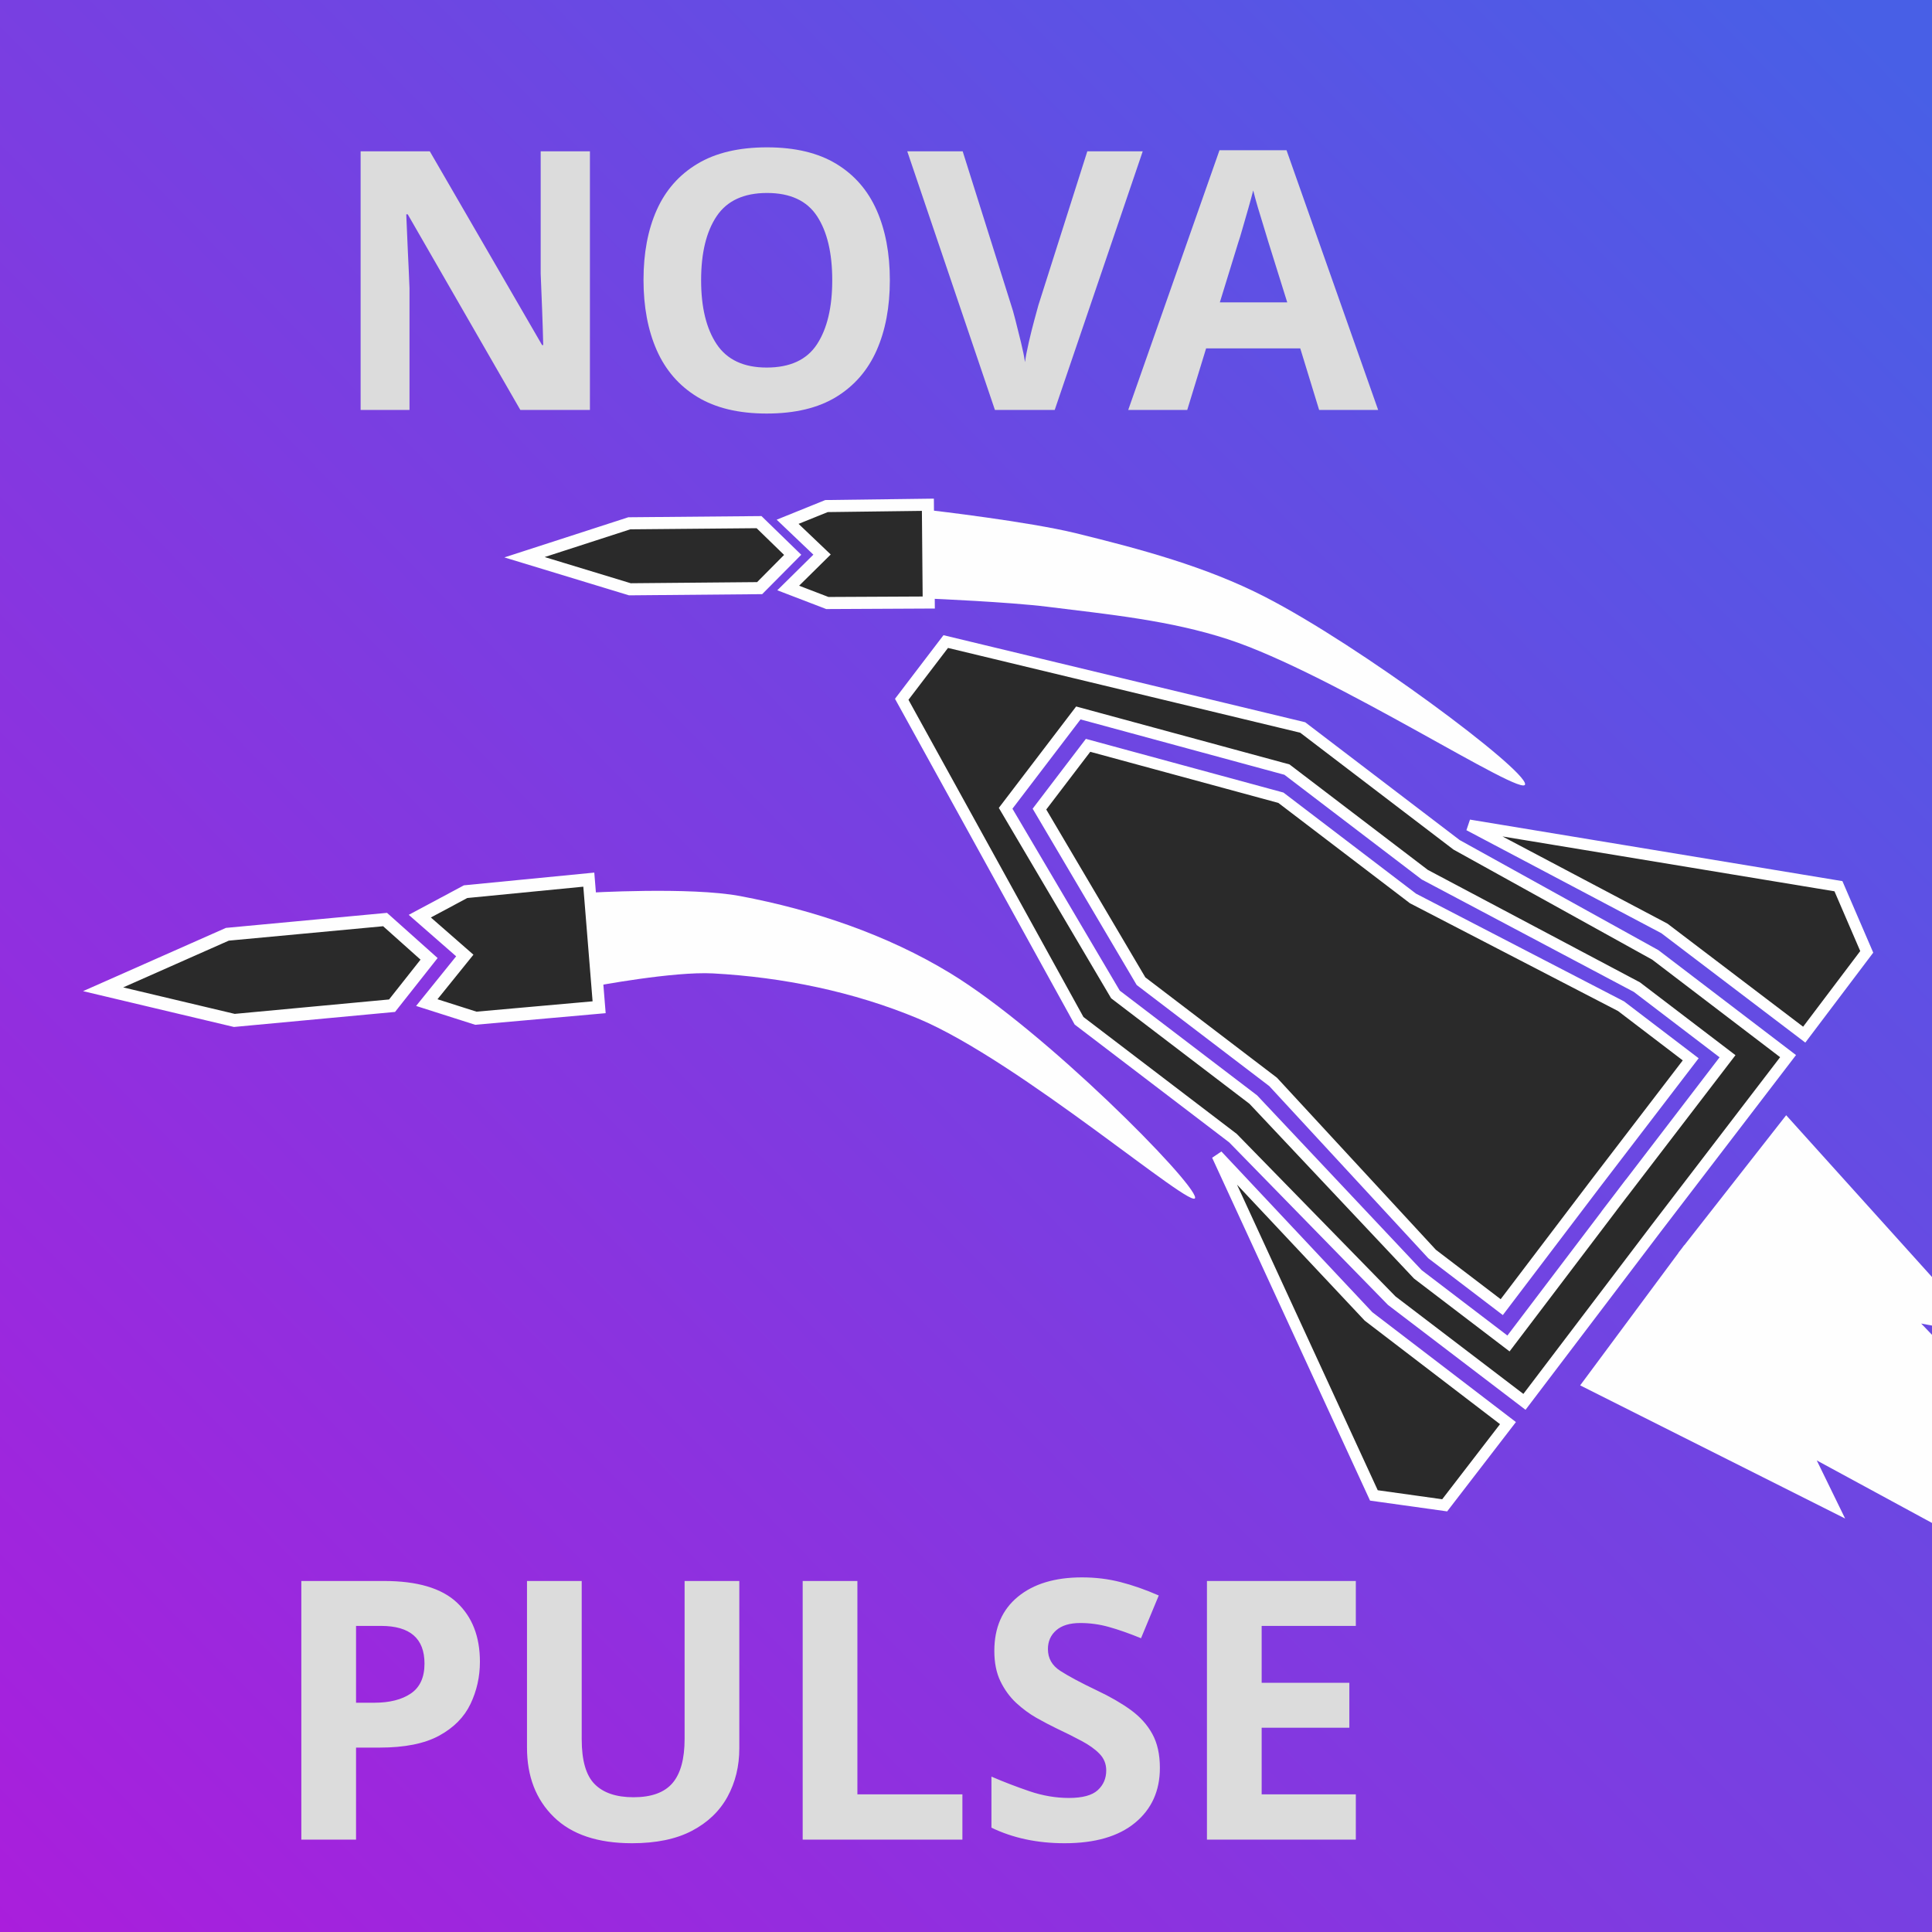
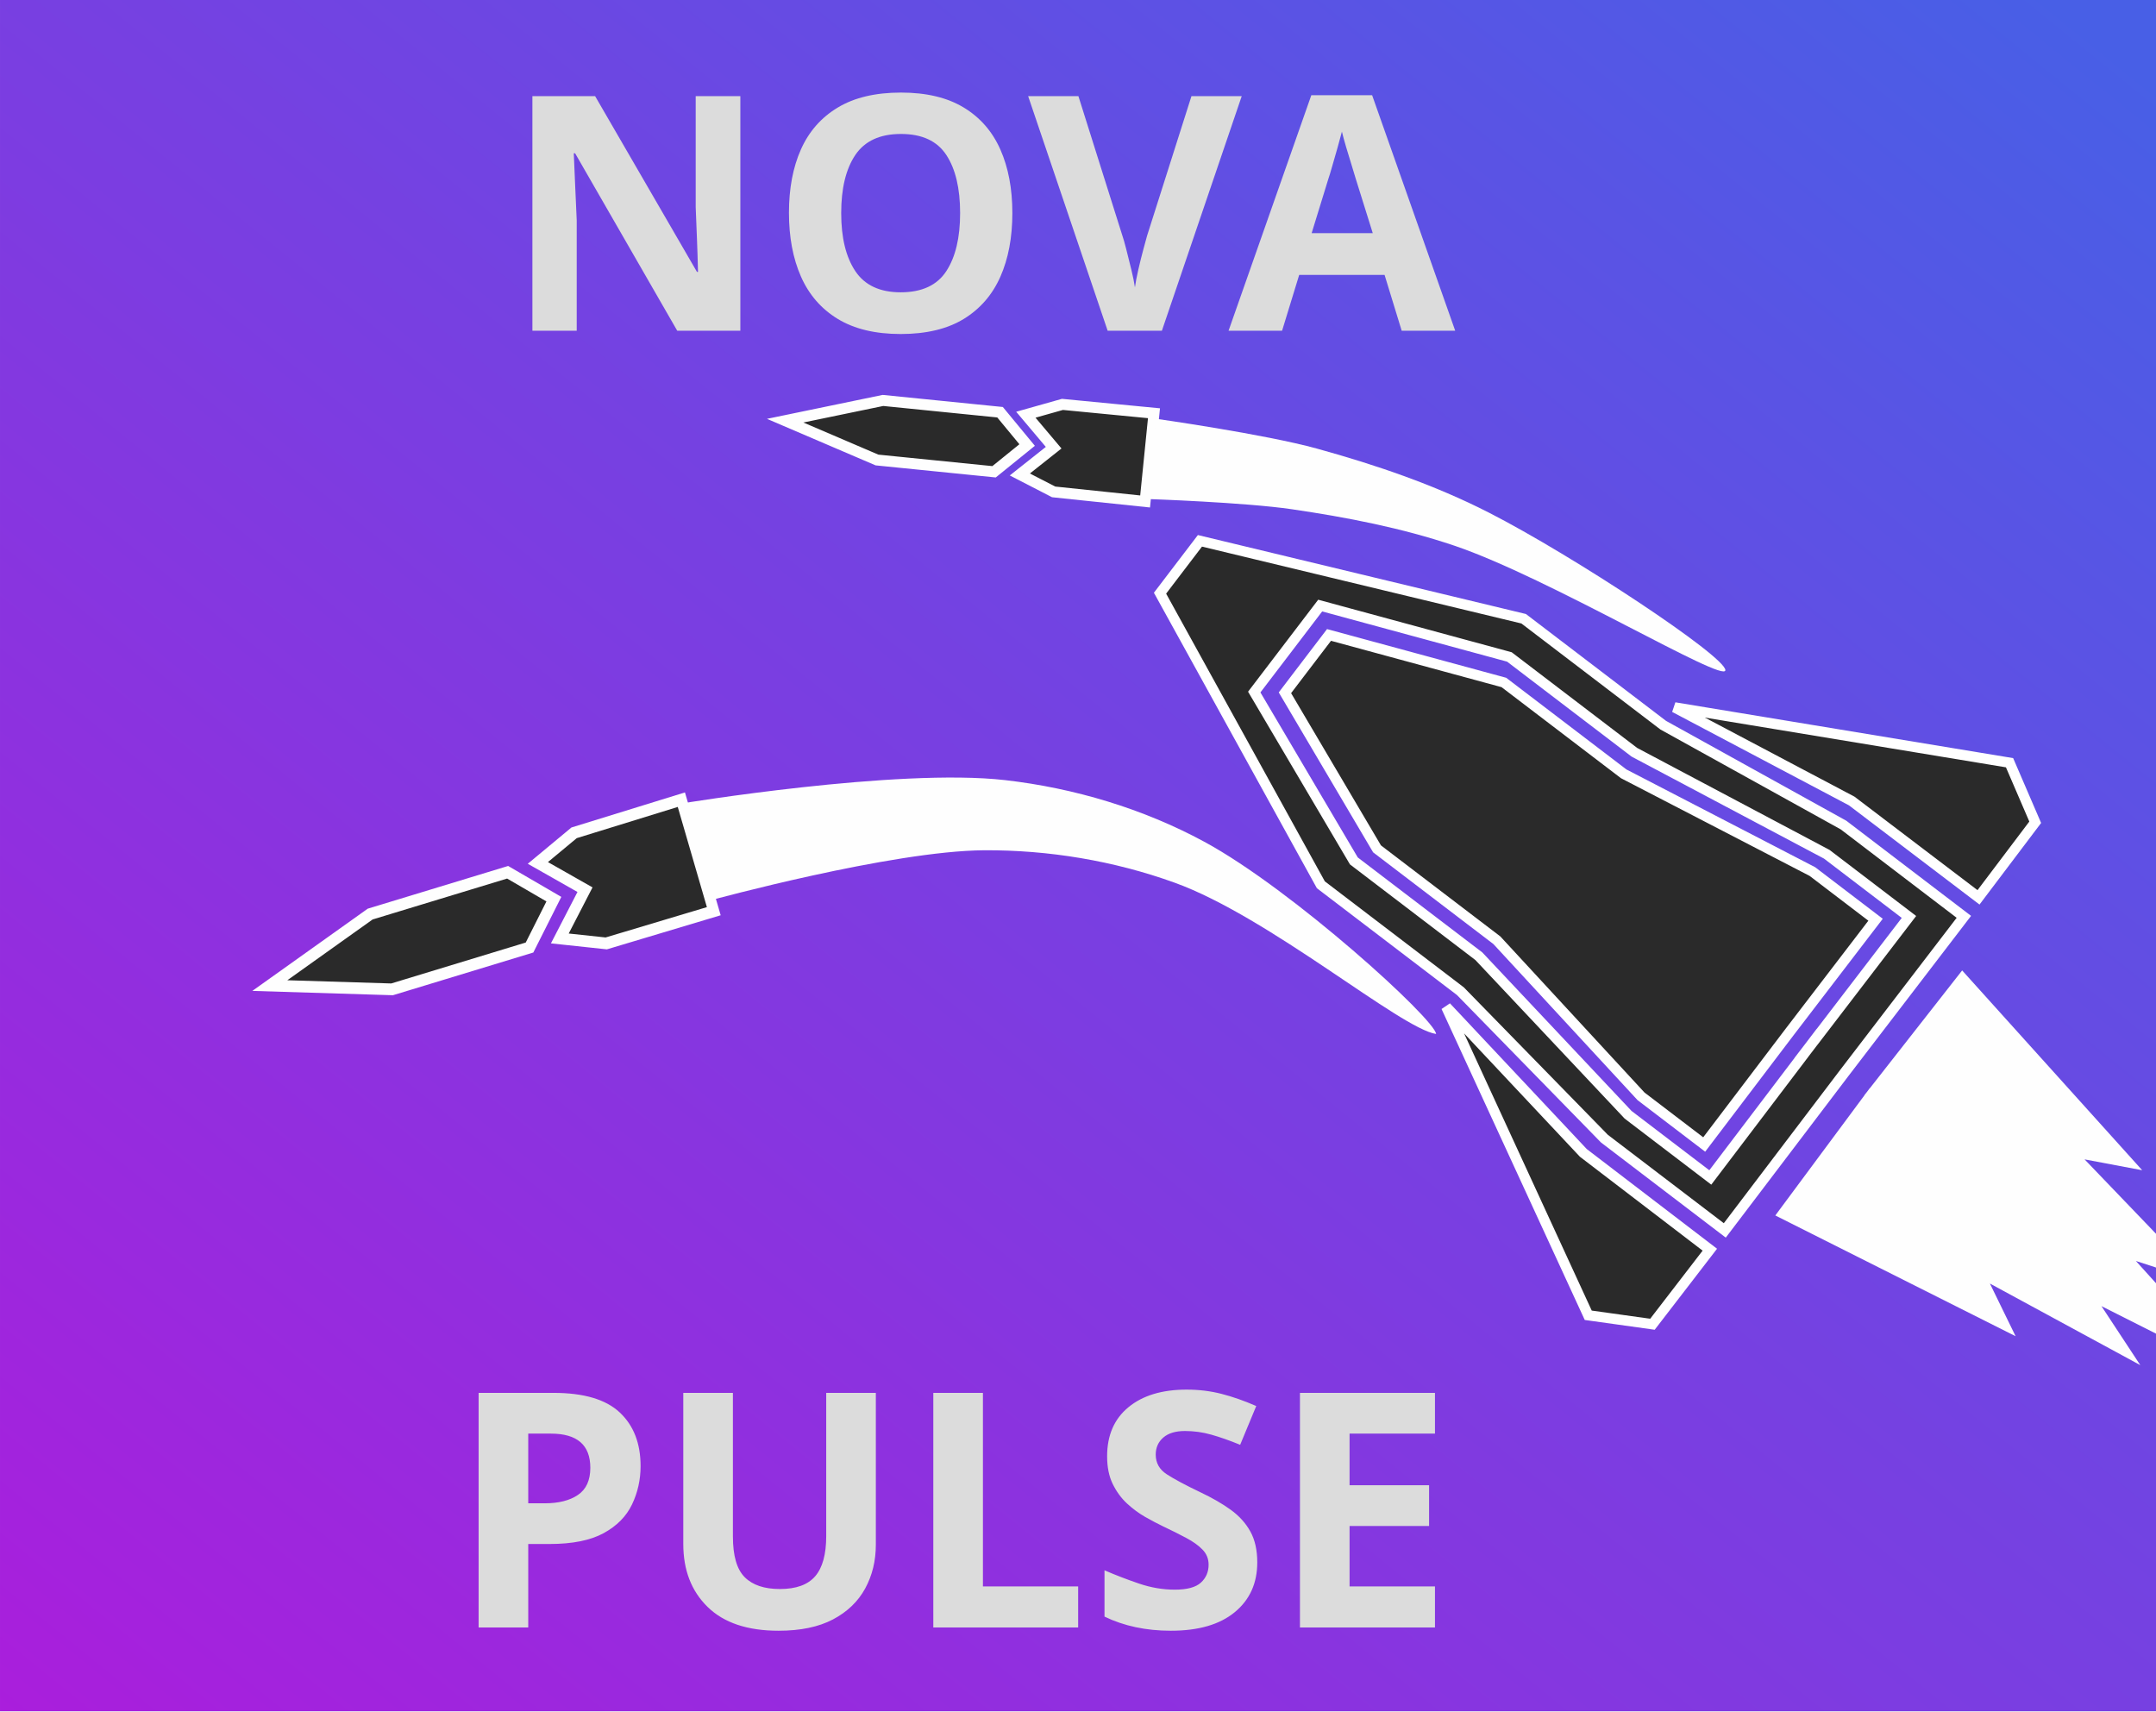
- <svg xmlns="http://www.w3.org/2000/svg" xmlns:xlink="http://www.w3.org/1999/xlink" width="512" height="512" viewBox="0 0 135.467 135.467" version="1.1" id="svg1" xml:space="preserve">
+ <svg xmlns="http://www.w3.org/2000/svg" xmlns:xlink="http://www.w3.org/1999/xlink" width="630" height="500" viewBox="0 0 166.687 132.292" version="1.1" id="svg1" xml:space="preserve">
  <defs id="defs1">
    <rect x="53.958" y="17.536" width="483.178" height="277.815" id="rect2" />
    <linearGradient id="linearGradient8">
      <stop style="stop-color:#aa1edc;stop-opacity:1;" offset="0" id="stop8" />
      <stop style="stop-color:#485fe6;stop-opacity:1;" offset="1" id="stop9" />
    </linearGradient>
    <linearGradient xlink:href="#linearGradient8" id="linearGradient1" x1="-1.096" y1="134.585" x2="132.727" y2="3.622" gradientUnits="userSpaceOnUse" gradientTransform="translate(173.8624,165.7443)" />
    <rect x="53.958" y="17.536" width="483.178" height="277.815" id="rect2-8" />
    <rect x="53.958" y="17.536" width="483.178" height="277.815" id="rect2-83" />
    <rect x="53.958" y="17.536" width="483.178" height="277.815" id="rect2-8-5" />
-     <linearGradient xlink:href="#linearGradient8" id="linearGradient2" gradientUnits="userSpaceOnUse" x1="-1.096" y1="134.585" x2="132.727" y2="3.622" gradientTransform="translate(2.5608232e-6)" />
+     <linearGradient xlink:href="#linearGradient8" id="linearGradient2" gradientUnits="userSpaceOnUse" x1="-1.096" y1="134.585" x2="132.727" y2="3.622" gradientTransform="matrix(1.230469,0,0,0.9765625,3.151013e-6,0)" />
    <rect x="53.958" y="17.536" width="483.178" height="277.815" id="rect2-4" />
    <rect x="53.958" y="17.536" width="483.178" height="277.815" id="rect2-8-9" />
    <linearGradient xlink:href="#linearGradient8" id="linearGradient3" gradientUnits="userSpaceOnUse" x1="-1.096" y1="134.585" x2="132.727" y2="3.622" gradientTransform="translate(366.1063,3.589607)" />
    <rect x="53.958" y="17.536" width="483.178" height="277.815" id="rect2-4-0" />
    <rect x="53.958" y="17.536" width="483.178" height="277.815" id="rect2-8-9-9" />
    <linearGradient xlink:href="#linearGradient8" id="linearGradient4" gradientUnits="userSpaceOnUse" gradientTransform="translate(526.8171,3.25837)" x1="-1.096" y1="134.585" x2="132.727" y2="3.622" />
  </defs>
  <g id="layer1">
    <rect style="fill:url(#linearGradient1);stroke-width:7.037" id="rect7" width="135.467" height="135.467" x="173.862" y="165.744" />
    <rect style="fill:url(#linearGradient4);fill-opacity:1;stroke-width:7.037" id="rect7-5-6" width="135.467" height="135.467" x="526.817" y="3.258" />
    <path id="path2" style="fill:#2a2a2a;fill-opacity:1;stroke-width:10.601" d="M -139.322,0.459 -164.286,45.708 v 26.066 l -14.436,30.281 v 22.482 l 47.924,-0.066 7.8e-4,-6.469 -41.728,0.057 v -15.351 l 15.487,-31.901 V 47.461 l 13.727,-26.971 h 12.524 l 0.002,-20.03 z m -0.64,23.72 -12.684,24.932 v 22.376 l -15.7,31.083 v 11.799 l 37.548,-0.047 0.01,-90.143 z m -28.236,47.326 -38.448,44.545 5.908,8.393 17.485,0.065 0.048,-23.65 z" />
    <path id="path1" style="fill:#2a2a2a;stroke:#fefefe;stroke-width:1.682;stroke-dasharray:none;stroke-opacity:1" d="m -59.589,6.253 -16.181,3.242 c 0,0 1.115,11.416 3.856,18.83 2.365,6.399 12.325,13.448 12.325,13.448 0,0 9.961,-7.05 12.326,-13.448 2.741,-7.414 3.856,-18.83 3.856,-18.83 z m -23.668,43.073 -11.353,2.274 c 0,0 0.782,8.01 2.705,13.212 1.66,4.489 8.648,9.436 8.648,9.436 0,0 6.988,-4.947 8.648,-9.436 1.923,-5.202 2.705,-13.212 2.705,-13.212 z m 17.66,27.114 -8.265,1.656 c 0,0 0.57,5.831 1.969,9.618 1.208,3.268 6.296,6.869 6.296,6.869 0,0 5.087,-3.601 6.295,-6.869 1.4,-3.787 1.969,-9.618 1.969,-9.618 z" />
    <path id="rect1" style="fill:#251927;stroke:#fefefe;stroke-width:1.509;stroke-dasharray:none;stroke-opacity:1" d="m -267.471,38.1 v 18.011 l 5.586,42.238 5.586,-42.238 v -18.011 l -5.586,-19.604 z" />
    <path id="path6" style="fill:#fefefe;fill-opacity:1;stroke:none;stroke-width:1.509;stroke-dasharray:none;stroke-opacity:1" d="m -261.918,7.288 -12.519,22.803 -6.791,20.159 13.244,-19.931 6.065,-17.884 6.066,17.884 13.244,19.931 -6.791,-20.159 z m -6.096,25.326 -6.547,14.752 -7.114,19.167 11.98,-22.041 0.211,-6.661 z m 12.357,0 1.47,5.217 0.211,6.661 11.98,22.041 -7.114,-19.167 z" />
-     <path id="path3" style="fill:#fefefe;fill-opacity:1;stroke-width:7.037" d="m -271.893,88.179 0.743,27.162 -8.897,-12.772 2.731,22.701 -6.268,-5.219 4.519,17.291 17.009,1.042 0.001,0.008 0.068,-0.004 0.068,0.004 0.002,-0.008 17.009,-1.042 4.519,-17.291 -6.268,5.219 2.731,-22.701 -8.897,12.772 0.743,-27.162 -9.905,18.988 z" />
+     <path id="path3" style="fill:#fefefe;fill-opacity:1;stroke-width:7.037" d="m -271.893,88.179 0.743,27.162 -8.897,-12.772 2.731,22.701 -6.268,-5.219 4.519,17.291 17.009,1.042 10e-4,0.008 0.068,-0.004 0.068,0.004 0.002,-0.008 17.009,-1.042 4.519,-17.291 -6.268,5.219 2.731,-22.701 -8.897,12.772 0.743,-27.162 -9.905,18.988 z" />
    <path id="path4" style="fill:#2a2a2a;fill-opacity:1;stroke-width:5.743" d="m -351.611,8.941 -12.089,27.419 v 15.795 l -2.692,18.35 v 13.623 l 17.743,-0.038 17.743,0.038 v -13.623 l -2.692,-18.35 V 36.361 L -345.687,8.941 h -1.791 -2.343 z m -1.932,12.138 h 3.723 2.342 3.723 l 6.648,16.344 v 14.146 l 3.2,19.332 v 9.302 l -13.576,-0.03 v -0.004 l -1.166,0.002 -1.166,-0.002 v 0.004 l -13.576,0.03 v -9.302 l 3.2,-19.332 V 37.423 Z m 1.622,2.235 -6.142,15.108 v 13.559 l -3.304,18.836 v 7.15 l 12.717,-0.027 12.718,0.027 v -7.15 l -3.304,-18.836 V 38.422 l -6.142,-15.108 h -2.101 -2.342 z m -13.674,28.679 -14.319,26.993 2.861,5.085 8.467,0.039 0.024,-14.331 z m 33.891,0 2.968,17.786 0.024,14.331 8.467,-0.039 2.861,-5.085 z" />
    <path id="path5" style="fill:#fefefe;fill-opacity:1;stroke-width:8.987" d="m -349.09,86.738 v 0.01 l -13.475,0.178 4.47,23.786 2.367,-4.714 2.367,15.215 2.103,-6 2.555,13.701 2.554,-13.701 2.104,6 2.366,-15.215 2.367,4.714 4.471,-23.786 -13.475,-0.178 v -0.01 l -0.388,0.005 z" />
    <path id="path4-3" style="fill:#2a2a2a;fill-opacity:1;stroke-width:4.934" d="m 237.089,214.778 12.434,22.541 10.79,8.228 11.133,11.397 9.307,7.096 9.216,-12.141 9.268,-12.101 -9.306,-7.096 -13.937,-7.72 -10.79,-8.228 -25.029,-6.024 -0.933,1.223 -1.221,1.601 z m 7.285,7.643 1.939,-2.543 1.22,-1.6 1.939,-2.543 14.628,3.972 9.664,7.369 14.873,7.884 6.355,4.846 -7.093,9.258 -0.003,-0.003 -0.606,0.797 -0.609,0.795 0.003,0.003 -7.051,9.29 -6.355,-4.846 -11.539,-12.256 -9.664,-7.369 z m 2.372,0.056 7.121,12.066 9.263,7.063 11.147,12.068 4.884,3.724 6.606,-8.702 6.643,-8.674 -4.884,-3.724 -14.588,-7.555 -9.263,-7.063 -13.52,-3.674 -1.095,1.435 -1.22,1.6 z m 12.469,24.28 10.981,23.843 4.964,0.694 4.437,-5.764 -9.778,-7.481 z m 17.654,-23.152 13.697,7.238 9.803,7.449 4.384,-5.805 -1.984,-4.603 z" />
    <path id="path5-9" style="fill:#fefefe;fill-opacity:1;stroke-width:7.72" d="m 291.549,253.58 0.008,0.005 -6.898,9.298 18.578,9.336 -1.987,-4.073 11.627,6.308 -3.003,-4.562 10.691,5.391 -8.029,-8.882 5.195,1.688 -9.161,-9.542 4.454,0.839 -13.92,-15.445 -7.14,9.113 -0.008,-0.005 -0.199,0.268 z" />
    <path id="path19" style="fill:#251927;stroke:#fefefe;stroke-width:0.408;stroke-dasharray:none;stroke-opacity:1" d="m -445.424,15.33 v 4.871 l 1.511,11.422 1.511,-11.422 V 15.33 l -1.511,-5.301 z" />
    <path id="path20" style="fill:#fefefe;fill-opacity:1;stroke:none;stroke-width:0.408;stroke-dasharray:none;stroke-opacity:1" d="m -443.923,6.997 -3.386,6.167 -1.836,5.452 3.582,-5.39 1.64,-4.836 1.64,4.836 3.582,5.39 -1.836,-5.452 z m -1.649,6.849 -1.771,3.989 -1.924,5.183 3.24,-5.96 0.057,-1.801 z m 3.342,0 0.397,1.411 0.057,1.801 3.24,5.96 -1.924,-5.183 z" />
    <path id="path21" style="fill:#251927;stroke:#fefefe;stroke-width:0.408;stroke-dasharray:none;stroke-opacity:1" d="m -433.959,15.33 v 4.871 l 1.511,11.422 1.511,-11.422 V 15.33 l -1.511,-5.301 z" />
    <path id="path22" style="fill:#fefefe;fill-opacity:1;stroke:none;stroke-width:0.408;stroke-dasharray:none;stroke-opacity:1" d="m -432.457,6.997 -3.386,6.167 -1.836,5.452 3.582,-5.39 1.64,-4.836 1.64,4.836 3.582,5.39 -1.836,-5.452 z m -1.649,6.849 -1.771,3.989 -1.924,5.183 3.24,-5.96 0.057,-1.801 z m 3.342,0 0.397,1.411 0.057,1.801 3.24,5.96 -1.924,-5.183 z" />
    <path id="path23" style="fill:#251927;stroke:#fefefe;stroke-width:0.583;stroke-dasharray:none;stroke-opacity:1" d="m -448.542,51.714 v 6.963 l 2.16,16.33 2.16,-16.33 v -6.963 l -2.16,-7.579 z" />
    <path id="path24" style="fill:#fefefe;fill-opacity:1;stroke:none;stroke-width:0.583;stroke-dasharray:none;stroke-opacity:1" d="m -446.395,39.801 -4.84,8.816 -2.625,7.794 5.121,-7.705 2.345,-6.914 2.345,6.914 5.121,7.705 -2.625,-7.794 z m -2.357,9.791 -2.531,5.703 -2.75,7.41 4.632,-8.521 0.082,-2.575 z m 4.777,0 0.568,2.017 0.082,2.575 4.632,8.521 -2.75,-7.41 z" />
    <path id="path25" style="fill:#251927;stroke:#fefefe;stroke-width:0.583;stroke-dasharray:none;stroke-opacity:1" d="m -432.151,51.714 v 6.963 l 2.16,16.33 2.16,-16.33 v -6.963 l -2.16,-7.579 z" />
    <path id="path26" style="fill:#fefefe;fill-opacity:1;stroke:none;stroke-width:0.583;stroke-dasharray:none;stroke-opacity:1" d="m -430.004,39.801 -4.84,8.816 -2.625,7.794 5.121,-7.705 2.345,-6.914 2.345,6.914 5.121,7.705 -2.625,-7.794 z m -2.357,9.791 -2.531,5.703 -2.75,7.41 4.632,-8.521 0.082,-2.575 z m 4.778,0 0.568,2.017 0.082,2.575 4.632,8.521 -2.75,-7.41 z" />
    <path id="path27" style="fill:#251927;stroke:#fefefe;stroke-width:0.753;stroke-dasharray:none;stroke-opacity:1" d="m -451.565,99.263 v 8.992 l 2.789,21.087 2.789,-21.087 v -8.992 l -2.789,-9.787 z" />
    <path id="path28" style="fill:#fefefe;fill-opacity:1;stroke:none;stroke-width:0.753;stroke-dasharray:none;stroke-opacity:1" d="m -448.792,83.88 -6.25,11.384 -3.39,10.065 6.612,-9.95 3.028,-8.928 3.028,8.928 6.612,9.95 -3.39,-10.065 z m -3.043,12.644 -3.269,7.365 -3.552,9.569 5.981,-11.004 0.106,-3.326 z m 6.169,0 0.734,2.604 0.106,3.326 5.981,11.004 -3.552,-9.569 z" />
    <path id="path29" style="fill:#251927;stroke:#fefefe;stroke-width:0.753;stroke-dasharray:none;stroke-opacity:1" d="m -430.398,99.263 v 8.992 l 2.789,21.087 2.789,-21.087 v -8.992 l -2.789,-9.787 z" />
    <path id="path30" style="fill:#fefefe;fill-opacity:1;stroke:none;stroke-width:0.753;stroke-dasharray:none;stroke-opacity:1" d="m -427.625,83.88 -6.25,11.384 -3.39,10.065 6.612,-9.95 3.028,-8.928 3.028,8.928 6.612,9.95 -3.39,-10.065 z m -3.043,12.644 -3.269,7.365 -3.552,9.569 5.981,-11.004 0.106,-3.326 z m 6.169,0 0.734,2.604 0.106,3.326 5.981,11.004 -3.552,-9.569 z" />
    <g id="g13" transform="translate(-639.4665)">
      <path id="path7" style="fill:#2a2a2a;fill-opacity:1;stroke:#fefefe;stroke-width:1.587;stroke-dasharray:none;stroke-opacity:1" d="m 63.971,30.338 v 17.05 l 4.336,4.379 4.336,-4.379 V 30.338 L 68.307,16.534 Z m -0.015,20.804 -2.02,5.126 -0.052,13.322 h 6.423 6.423 l -0.052,-13.322 -2.02,-5.126 -4.351,4.485 z" />
      <path id="path9" style="fill:#2a2a2a;fill-opacity:1;stroke:#fefefe;stroke-width:1.344;stroke-dasharray:none;stroke-opacity:1" d="m 39.836,46.036 4.701,13.645 -2.263,4.699 -4.677,-2.309 -4.701,-13.645 -0.336,-12.242 z m 5.747,16.645 3.03,3.545 3.715,10.647 -5.14,1.771 -5.14,1.771 -3.631,-10.675 0.204,-4.659 4.718,2.39 z" />
      <path id="path10" style="fill:#2a2a2a;fill-opacity:1;stroke:#fefefe;stroke-width:0.995;stroke-dasharray:none;stroke-opacity:1" d="m 22.561,81.413 7.404,7.706 -0.058,3.862 -3.861,-0.096 -7.404,-7.706 -4.035,-8.122 z m 9.041,9.397 3.139,1.44 5.809,5.998 -2.903,2.789 -2.903,2.789 -5.761,-6.044 -1.313,-3.194 3.914,0.138 z" />
      <path id="path12" style="fill:#2a2a2a;fill-opacity:1;stroke:#fefefe;stroke-width:1.344;stroke-dasharray:none;stroke-opacity:1" d="m 96.772,46.036 -4.701,13.645 2.263,4.699 4.677,-2.309 4.701,-13.645 0.336,-12.242 z m -5.747,16.645 -3.03,3.545 -3.715,10.647 5.14,1.771 5.14,1.771 3.631,-10.675 -0.204,-4.659 -4.718,2.39 z" />
      <path id="path13" style="fill:#2a2a2a;fill-opacity:1;stroke:#fefefe;stroke-width:0.995;stroke-dasharray:none;stroke-opacity:1" d="m 114.048,81.413 -7.404,7.706 0.058,3.862 3.861,-0.096 7.404,-7.706 4.035,-8.122 z m -9.041,9.397 -3.139,1.44 -5.809,5.998 2.903,2.789 2.903,2.789 5.761,-6.044 1.313,-3.194 -3.914,0.138 z" />
    </g>
    <path id="path14" style="fill:#fefefe;fill-opacity:1;stroke:none;stroke-width:1.587;stroke-dasharray:none;stroke-opacity:1" d="m -571.785,70.093 v 0.001 l -5.292,0.006 c 0,0 1.317,22.573 2.207,33.843 1.016,12.861 2.318,38.537 3.577,38.537 1.259,0 2.561,-25.676 3.577,-38.537 0.89,-11.27 2.207,-33.843 2.207,-33.843 l -5.292,-0.006 v -0.001 l -0.492,5.17e-4 z" />
    <path id="path15" style="fill:#fefefe;fill-opacity:1;stroke:none;stroke-width:1.587;stroke-dasharray:none;stroke-opacity:1" d="m -550.626,79.104 -3.3e-4,9.46e-4 -5.007,-1.713 c 0,0 -2.597,6.2 -3.639,9.392 -1.726,5.284 -3.289,10.644 -4.315,16.107 -2.534,13.504 -5.685,40.565 -4.494,40.974 1.191,0.409 6.44,-26.114 11.309,-38.61 2.103,-5.395 5.078,-10.409 7.685,-15.579 1.44,-2.855 4.394,-8.527 4.394,-8.527 l -5.003,-1.725 3.3e-4,-9.45e-4 -0.465,-0.159 z" />
    <path id="path16" style="fill:#fefefe;fill-opacity:1;stroke:none;stroke-width:1.587;stroke-dasharray:none;stroke-opacity:1" d="m -540.88,101.214 -6.9e-4,7.3e-4 -2.403,-2.424 c 0,0 -5.581,5.831 -7.919,9.104 -3.167,4.433 -6.146,9.095 -8.186,14.147 -2.782,6.889 -6.28,20.773 -5.362,21.635 0.918,0.862 4.945,-13.784 8.691,-20.02 2.901,-4.83 6.644,-9.143 10.526,-13.226 2.306,-2.425 7.532,-6.64 7.532,-6.64 l -2.162,-1.902 6.8e-4,-7.2e-4 -0.359,-0.336 z" />
    <path id="path17" style="fill:#fefefe;fill-opacity:1;stroke:none;stroke-width:1.587;stroke-dasharray:none;stroke-opacity:1" d="m -591.699,79.104 3.2e-4,9.46e-4 5.007,-1.713 c 0,0 2.597,6.2 3.639,9.392 1.726,5.284 3.289,10.644 4.315,16.107 2.534,13.504 5.685,40.565 4.494,40.974 -1.191,0.409 -6.44,-26.114 -11.309,-38.61 -2.103,-5.395 -5.078,-10.409 -7.685,-15.579 -1.44,-2.855 -4.394,-8.527 -4.394,-8.527 l 5.003,-1.725 -3.2e-4,-9.45e-4 0.465,-0.159 z" />
    <path id="path18" style="fill:#fefefe;fill-opacity:1;stroke:none;stroke-width:1.587;stroke-dasharray:none;stroke-opacity:1" d="m -601.445,101.214 6.9e-4,7.3e-4 2.403,-2.424 c 0,0 5.581,5.831 7.919,9.104 3.167,4.433 6.146,9.095 8.186,14.147 2.782,6.889 6.28,20.773 5.362,21.635 -0.918,0.862 -4.945,-13.784 -8.691,-20.02 -2.901,-4.83 -6.644,-9.143 -10.526,-13.226 -2.306,-2.425 -7.532,-6.64 -7.532,-6.64 l 2.162,-1.902 -6.8e-4,-7.2e-4 0.359,-0.336 z" />
    <g id="g13-6" transform="matrix(0.652153,-0.8683552,0.8086319,0.7003192,109.2564,193.8291)" style="stroke-width:0.815;stroke-dasharray:none">
      <path id="path10-6" style="fill:#2a2a2a;fill-opacity:1;stroke:#fefefe;stroke-width:0.815;stroke-dasharray:none;stroke-opacity:1" d="m 22.561,81.413 7.404,7.706 -0.058,3.862 -3.861,-0.096 -7.404,-7.706 -4.035,-8.122 z m 9.041,9.397 3.139,1.44 5.809,5.998 -2.903,2.789 -2.903,2.789 -5.761,-6.044 -1.313,-3.194 3.914,0.138 z" />
    </g>
    <path id="path18-0" style="fill:#fefefe;fill-opacity:1;stroke:none;stroke-width:1.433;stroke-dasharray:none;stroke-opacity:1" d="m 215.382,231.408 9.1e-4,-7e-5 -0.341,-3.062 c 0,0 7.213,-0.434 10.727,0.23 5.143,0.972 10.268,2.694 14.738,5.416 6.624,4.034 17.068,14.585 17.153,15.718 0.085,1.133 -12.319,-9.585 -19.437,-12.553 -4.525,-1.886 -9.468,-2.893 -14.362,-3.16 -2.778,-0.152 -8.3,0.894 -8.3,0.894 l -0.111,-2.598 -8.9e-4,8e-5 -0.033,-0.443 z" />
    <g id="g13-6-3" transform="matrix(0.5843986,-0.6191589,0.6191589,0.5843986,154.3948,168.8277)">
      <path id="path10-6-7" style="fill:#2a2a2a;fill-opacity:1;stroke:#fefefe;stroke-width:0.995;stroke-dasharray:none;stroke-opacity:1" d="m 22.561,81.413 7.404,7.706 -0.058,3.862 -3.861,-0.096 -7.404,-7.706 -4.035,-8.122 z m 9.041,9.397 3.139,1.44 5.809,5.998 -2.903,2.789 -2.903,2.789 -5.761,-6.044 -1.313,-3.194 3.914,0.138 z" />
    </g>
-     <path id="path18-0-9" style="fill:#fefefe;fill-opacity:1;stroke:none;stroke-width:1.352;stroke-dasharray:none;stroke-opacity:1" d="m 239.283,204.436 8.5e-4,0 -0.096,-2.904 c 0,0 6.799,0.787 10.114,1.601 4.53,1.113 9.114,2.334 13.263,4.465 6.663,3.421 18.237,12.058 18.234,13.13 -0.003,1.072 -13.489,-7.758 -20.832,-10.158 -4.078,-1.333 -8.409,-1.751 -12.666,-2.281 -2.687,-0.335 -8.105,-0.565 -8.105,-0.565 l 0.086,-2.45 h -8.5e-4 l 0.001,-0.419 z" />
+     <path id="path18-0-9" style="fill:#fefefe;fill-opacity:1;stroke:none;stroke-width:1.352;stroke-dasharray:none;stroke-opacity:1" d="m 239.283,204.436 h 8.5e-4 l -0.096,-2.904 c 0,0 6.799,0.787 10.114,1.601 4.53,1.113 9.114,2.334 13.263,4.465 6.663,3.421 18.237,12.058 18.234,13.13 -0.003,1.072 -13.489,-7.758 -20.832,-10.158 -4.078,-1.333 -8.409,-1.751 -12.666,-2.281 -2.687,-0.335 -8.105,-0.565 -8.105,-0.565 l 0.086,-2.45 h -8.5e-4 l 0.001,-0.419 z" />
    <path id="path8" style="fill:#251927;stroke:#fefefe;stroke-width:0.686;stroke-dasharray:none;stroke-opacity:1" d="m -735.489,24.983 v 8.193 l 2.541,19.214 2.541,-19.214 v -8.193 l -2.541,-8.918 z" />
    <path id="path11" style="fill:#fefefe;fill-opacity:1;stroke:none;stroke-width:0.686;stroke-dasharray:none;stroke-opacity:1" d="m -732.963,10.967 -5.695,10.373 -3.089,9.17 6.025,-9.066 2.759,-8.135 2.759,8.135 6.025,9.066 -3.089,-9.17 z m -2.773,11.521 -2.978,6.711 -3.236,8.719 5.45,-10.026 0.096,-3.03 z m 5.621,0 0.669,2.373 0.096,3.03 5.45,10.026 -3.236,-8.719 z" />
    <path id="path31" style="fill:#fefefe;fill-opacity:0.747;stroke-width:7.543" d="m -738.341,141.581 5.539,-0.227 5.54,0.227 -5.539,-87.509 z" />
    <g id="g86" style="fill:none;fill-opacity:1;stroke:#ffffff;stroke-width:0.661;stroke-dasharray:none;stroke-opacity:1" transform="translate(-800.7608)">
      <path id="path51" style="fill:none;fill-opacity:1;stroke:#ffffff;stroke-width:0.661;stroke-dasharray:none;stroke-opacity:1" d="m 64.678,55.789 -0.855,2.612 z m 0.356,4.876 -0.499,1.306 z m -2.421,1.48 0.214,2.351 z m 2.065,3.047 -0.784,1.654 z m -2.279,3.222 -0.427,2.09 z m 1.709,0.61 0.071,2.874 z m -3.845,0.087 0.071,2.351 z m 2.207,3.918 -0.285,2.263 z m -3.133,1.654 0.285,1.654 z m 5.055,0.087 -0.712,2.09 z m -2.35,2.351 -0.427,2.786 z m -2.492,1.219 0.214,3.222 z m -1.638,2.525 -0.641,2.438 z m 5.768,1.654 -0.214,2.438 z m -2.279,0.522 -0.071,2.264 z m -1.851,0.087 -0.285,2.786 z m -4.913,4.615 -1.282,2.613 z m 7.405,0.784 -0.997,2.438 z m -2.705,0.697 0.427,2.96 z m -1.851,0.174 -0.641,2.264 z m -1.78,4.266 0.641,2.874 z m 6.978,0.262 -0.641,2.786 z m -3.56,4.006 -0.213,2.699 z m -8.315,0.57 v 4.14 z m 4.541,0.91 -0.57,2.873 z m 6.408,3.483 0.427,3.309 z m -3.418,5.05 -0.427,3.483 z m -3.985,1.006 -2.257,5.323 z m -7.094,4.14 -1.773,5.915 z m 7.417,3.943 0.806,6.506 z m 6.61,0.789 -1.129,6.9 z m -10.641,1.774 -0.645,5.52 z m 1.612,5.52 -0.322,5.52 z m -6.288,4.535 -1.612,4.337 z m 11.608,0 -1.612,6.309 z" />
      <path id="path85" style="fill:none;fill-opacity:1;stroke:#ffffff;stroke-width:0.661;stroke-dasharray:none;stroke-opacity:1" d="m 71.165,55.789 0.855,2.612 z m -0.356,4.876 0.499,1.306 z m 2.421,1.48 -0.214,2.351 z m -2.065,3.047 0.784,1.654 z m 2.279,3.222 0.427,2.09 z m -1.709,0.61 -0.071,2.874 z m 3.845,0.087 -0.071,2.351 z m -2.207,3.918 0.285,2.263 z m 3.133,1.654 -0.285,1.654 z m -5.055,0.087 0.712,2.09 z m 2.35,2.351 0.427,2.786 z m 2.492,1.219 -0.214,3.222 z m 1.638,2.525 0.641,2.438 z m -5.768,1.654 0.214,2.438 z m 2.279,0.522 0.071,2.264 z m 1.851,0.087 0.285,2.786 z m 4.913,4.615 1.282,2.613 z m -7.405,0.784 0.997,2.438 z m 2.705,0.697 -0.427,2.96 z m 1.851,0.174 0.641,2.264 z m 1.78,4.266 -0.641,2.874 z m -6.978,0.262 0.641,2.786 z m 3.56,4.006 0.213,2.699 z m 8.315,0.57 v 4.14 z m -4.541,0.91 0.57,2.873 z m -6.408,3.483 -0.427,3.309 z m 3.418,5.05 0.427,3.483 z m 3.985,1.006 2.257,5.323 z m 7.094,4.14 1.773,5.915 z m -7.417,3.943 -0.806,6.506 z m -6.61,0.789 1.129,6.9 z m 10.641,1.774 0.645,5.52 z m -1.612,5.52 0.322,5.52 z m 6.288,4.535 1.612,4.337 z m -11.608,0 1.612,6.309 z" />
    </g>
    <path id="path86" style="fill:#fefefe;fill-opacity:0.528;stroke-width:8.806" d="m -740.352,141.581 7.549,-0.227 7.55,0.227 -7.55,-87.509 z" />
    <path id="path87" style="fill:#fefefe;fill-opacity:1;stroke-width:5.669" d="m -735.93,141.581 3.128,-0.227 3.128,0.227 -3.128,-87.509 z" />
    <text xml:space="preserve" transform="matrix(0.2645833,0,0,0.2645833,162.4477,165.7443)" id="text1" style="font-weight:bold;font-size:96px;line-height:123.408px;font-family:Orbitron;-inkscape-font-specification:'Orbitron Bold';text-align:center;white-space:pre;shape-inside:url(#rect2);display:inline;fill:#dcdcdc;stroke-width:34.113">
-       <tspan x="130.07" y="108.638" id="tspan4">NOVA</tspan>
+       <tspan x="130.07" y="108.638" id="tspan1">NOVA</tspan>
    </text>
    <text xml:space="preserve" transform="matrix(0.2645833,0,0,0.2645833,165.1807,265.9905)" id="text1-4" style="font-weight:bold;font-size:96px;line-height:123.408px;font-family:Orbitron;-inkscape-font-specification:'Orbitron Bold';text-align:center;white-space:pre;shape-inside:url(#rect2-8);display:inline;fill:#dcdcdc;stroke-width:34.113">
-       <tspan x="104.026" y="108.638" id="tspan5">PULSE</tspan>
+       <tspan x="104.026" y="108.638" id="tspan2">PULSE</tspan>
    </text>
-     <rect style="fill:url(#linearGradient2);fill-opacity:1;stroke-width:7.037" id="rect7-2" width="135.467" height="135.467" x="0" y="0" />
-     <path id="path4-3-6" style="fill:#2a2a2a;fill-opacity:1;stroke:#ffffff;stroke-width:0.794;stroke-dasharray:none;stroke-opacity:1" d="m 63.227,49.033 12.434,22.541 10.79,8.228 11.133,11.397 9.307,7.096 9.216,-12.141 9.268,-12.101 -9.306,-7.096 -13.937,-7.72 -10.79,-8.228 -25.029,-6.024 -0.933,1.223 -1.221,1.601 z m 7.285,7.643 1.939,-2.543 1.22,-1.6 1.939,-2.543 14.628,3.972 9.664,7.369 14.873,7.884 6.355,4.846 -7.093,9.258 -0.003,-0.003 -0.606,0.797 -0.609,0.795 0.003,0.003 -7.051,9.29 -6.355,-4.846 -11.539,-12.256 -9.664,-7.369 z m 2.372,0.056 7.121,12.066 9.263,7.063 11.147,12.068 4.884,3.724 6.606,-8.702 6.643,-8.674 -4.884,-3.724 -14.588,-7.555 -9.263,-7.063 -13.52,-3.674 -1.095,1.435 -1.22,1.6 z m 12.469,24.28 10.981,23.843 4.964,0.694 4.437,-5.764 -9.778,-7.481 z m 17.654,-23.152 13.697,7.238 9.803,7.449 4.384,-5.805 -1.984,-4.603 z" />
+     <rect style="fill:url(#linearGradient2);fill-opacity:1;stroke-width:7.714" id="rect7-2" width="166.688" height="132.292" x="0" y="0" />
+     <path id="path4-3-6" style="fill:#2a2a2a;fill-opacity:1;stroke:#ffffff;stroke-width:0.794;stroke-dasharray:none;stroke-opacity:1" d="m 89.685,45.858 12.434,22.541 10.79,8.228 11.133,11.397 9.307,7.096 9.216,-12.141 9.268,-12.101 -9.306,-7.096 -13.937,-7.72 -10.79,-8.228 -25.029,-6.024 -0.933,1.223 -1.221,1.601 z m 7.285,7.643 1.939,-2.543 1.22,-1.6 1.939,-2.543 14.628,3.972 9.664,7.369 14.873,7.884 6.355,4.846 -7.093,9.258 -0.003,-0.003 -0.606,0.797 -0.609,0.795 0.003,0.003 -7.051,9.29 -6.355,-4.846 -11.539,-12.256 -9.664,-7.369 z m 2.372,0.056 7.121,12.066 9.263,7.063 11.147,12.068 4.884,3.724 6.606,-8.702 6.643,-8.674 -4.884,-3.724 -14.588,-7.555 -9.263,-7.063 -13.52,-3.674 -1.095,1.435 -1.22,1.6 z m 12.469,24.28 10.981,23.843 4.964,0.694 4.437,-5.764 -9.778,-7.481 z m 17.654,-23.152 13.697,7.238 9.803,7.449 4.384,-5.805 -1.984,-4.603 z" />
    <path id="path4-3-6-4" style="fill:#2a2a2a;fill-opacity:1;stroke:#ffffff;stroke-width:0.794;stroke-dasharray:none;stroke-opacity:1" d="m 592.059,53.138 12.434,22.541 10.79,8.228 11.133,11.397 9.307,7.096 9.216,-12.141 9.268,-12.101 -9.306,-7.096 -13.937,-7.72 -10.79,-8.228 -25.029,-6.024 -0.933,1.223 -1.221,1.601 z m 7.285,7.643 1.939,-2.543 1.22,-1.6 1.939,-2.543 14.628,3.972 9.664,7.369 14.873,7.884 6.355,4.846 -7.093,9.258 -0.003,-0.003 -0.606,0.797 -0.609,0.795 0.003,0.003 -7.051,9.29 -6.355,-4.846 -11.539,-12.256 -9.664,-7.369 z m 2.372,0.056 7.121,12.066 9.263,7.063 11.147,12.068 4.884,3.724 6.606,-8.702 6.643,-8.674 -4.884,-3.724 -14.588,-7.555 -9.263,-7.063 -13.52,-3.674 -1.095,1.435 -1.22,1.6 z m 12.469,24.28 10.981,23.843 4.964,0.694 4.437,-5.764 -9.778,-7.481 z m 17.654,-23.152 13.697,7.238 9.803,7.449 4.384,-5.805 -1.984,-4.603 z" />
-     <path id="path5-9-6" style="fill:#fefefe;fill-opacity:1;stroke-width:7.72" d="m 117.687,87.836 0.008,0.005 -6.898,9.298 18.578,9.336 -1.987,-4.073 11.627,6.308 -3.003,-4.562 10.691,5.391 -8.029,-8.882 5.195,1.688 -9.161,-9.542 4.454,0.839 -13.92,-15.445 -7.14,9.113 -0.008,-0.005 -0.199,0.268 z" />
-     <g id="g13-6-7" transform="matrix(0.652153,-0.8683552,0.8086319,0.7003192,-64.60595,28.08477)" style="stroke-width:0.815;stroke-dasharray:none">
+     <path id="path5-9-6" style="fill:#fefefe;fill-opacity:1;stroke-width:7.72" d="m 144.145,84.661 0.008,0.005 -6.898,9.298 18.578,9.336 -1.987,-4.073 11.627,6.308 -3.003,-4.562 10.691,5.391 -8.029,-8.882 5.195,1.688 -9.161,-9.542 4.454,0.839 -13.92,-15.445 -7.14,9.113 -0.008,-0.005 -0.199,0.268 z" />
+     <g id="g13-6-7" transform="matrix(0.4644604,-0.9816419,0.9328094,0.5236402,-57.80269,50.18062)" style="stroke-width:0.815;stroke-dasharray:none">
      <path id="path10-6-8" style="fill:#2a2a2a;fill-opacity:1;stroke:#fefefe;stroke-width:0.815;stroke-dasharray:none;stroke-opacity:1" d="m 22.561,81.413 7.404,7.706 -0.058,3.862 -3.861,-0.096 -7.404,-7.706 -4.035,-8.122 z m 9.041,9.397 3.139,1.44 5.809,5.998 -2.903,2.789 -2.903,2.789 -5.761,-6.044 -1.313,-3.194 3.914,0.138 z" />
    </g>
-     <path id="path18-0-4" style="fill:#fefefe;fill-opacity:1;stroke:none;stroke-width:1.433;stroke-dasharray:none;stroke-opacity:1" d="m 41.52,65.664 9e-4,-7.2e-5 -0.341,-3.062 c 0,0 7.213,-0.434 10.727,0.23 5.143,0.972 10.268,2.694 14.738,5.416 6.624,4.034 17.068,14.585 17.153,15.718 0.085,1.133 -12.319,-9.585 -19.437,-12.553 -4.525,-1.886 -9.468,-2.893 -14.362,-3.16 -2.778,-0.152 -8.3,0.894 -8.3,0.894 l -0.111,-2.598 -8.9e-4,7.1e-5 -0.033,-0.443 z" />
-     <g id="g13-6-3-1" transform="matrix(0.5843986,-0.6191589,0.6191589,0.5843986,-19.46759,3.08342)">
+     <path id="path18-0-4" style="fill:#fefefe;fill-opacity:1;stroke:none;stroke-width:1.433;stroke-dasharray:none;stroke-opacity:1" d="m 52.638,62.123 c 0,0 16.748,-2.766 25.074,-1.813 5.336,0.611 10.669,2.206 15.392,4.762 6.826,3.695 17.84,13.728 17.925,14.861 C 108.284,79.524 98.14,70.882 90.819,68.239 86.133,66.546 81.066,65.702 76.083,65.732 68.938,65.775 54.996,69.584 54.996,69.584 l -0.921,-3.774 z" />
+     <g id="g13-6-3-1" transform="matrix(0.6483912,-0.5517865,0.5517865,0.6483912,8.713794,-9.381913)">
      <path id="path10-6-7-7" style="fill:#2a2a2a;fill-opacity:1;stroke:#fefefe;stroke-width:0.995;stroke-dasharray:none;stroke-opacity:1" d="m 22.561,81.413 7.404,7.706 -0.058,3.862 -3.861,-0.096 -7.404,-7.706 -4.035,-8.122 z m 9.041,9.397 3.139,1.44 5.809,5.998 -2.903,2.789 -2.903,2.789 -5.761,-6.044 -1.313,-3.194 3.914,0.138 z" />
    </g>
-     <path id="path18-0-9-1" style="fill:#fefefe;fill-opacity:1;stroke:none;stroke-width:1.352;stroke-dasharray:none;stroke-opacity:1" d="m 65.42,38.691 8.6e-4,-10e-7 -0.096,-2.904 c 0,0 6.799,0.787 10.114,1.601 4.53,1.113 9.114,2.334 13.263,4.465 6.663,3.421 18.237,12.058 18.234,13.13 -0.003,1.072 -13.489,-7.758 -20.832,-10.158 -4.078,-1.333 -8.409,-1.751 -12.666,-2.281 -2.687,-0.335 -8.105,-0.565 -8.105,-0.565 l 0.086,-2.45 h -8.4e-4 l 0.001,-0.419 z" />
-     <text xml:space="preserve" transform="matrix(0.2645833,0,0,0.2645833,-11.41467,1.0642433e-7)" id="text1-8" style="font-weight:bold;font-size:96px;line-height:123.408px;font-family:Orbitron;-inkscape-font-specification:'Orbitron Bold';text-align:center;white-space:pre;shape-inside:url(#rect2-83);display:inline;fill:#dcdcdc;stroke-width:34.113">
-       <tspan x="130.07" y="108.638" id="tspan6">NOVA</tspan>
+     <path id="path18-0-9-1" style="fill:#fefefe;fill-opacity:1;stroke:none;stroke-width:1.352;stroke-dasharray:none;stroke-opacity:1" d="m 89.318,32.366 c 0,0 8.429,1.189 12.52,2.32 4.547,1.257 9.062,2.793 13.263,4.938 6.525,3.331 18.296,11.113 18.293,12.185 -0.003,1.072 -13.678,-7.169 -20.964,-9.628 -4.057,-1.369 -8.297,-2.188 -12.534,-2.81 -3.678,-0.54 -11.125,-0.791 -11.125,-0.791 0.025,-0.957 0.394,-1.974 0.394,-2.931 -0.002,-1.108 0.189,-2.175 0.152,-3.282 z" />
+     <text xml:space="preserve" transform="matrix(0.2645833,0,0,0.2645833,4.460333,-3.175)" id="text1-8" style="font-weight:bold;font-size:96px;line-height:123.408px;font-family:Orbitron;-inkscape-font-specification:'Orbitron Bold';text-align:center;white-space:pre;shape-inside:url(#rect2-83);display:inline;fill:#dcdcdc;stroke-width:34.113">
+       <tspan x="130.07" y="108.638" id="tspan3">NOVA</tspan>
    </text>
-     <text xml:space="preserve" transform="matrix(0.2645833,0,0,0.2645833,-8.681657,100.2462)" id="text1-4-7" style="font-weight:bold;font-size:96px;line-height:123.408px;font-family:Orbitron;-inkscape-font-specification:'Orbitron Bold';text-align:center;white-space:pre;shape-inside:url(#rect2-8-5);display:inline;fill:#dcdcdc;stroke-width:34.113">
-       <tspan x="104.026" y="108.638" id="tspan7">PULSE</tspan>
+     <text xml:space="preserve" transform="matrix(0.2645833,0,0,0.2645833,7.193342,97.07119)" id="text1-4-7" style="font-weight:bold;font-size:96px;line-height:123.408px;font-family:Orbitron;-inkscape-font-specification:'Orbitron Bold';text-align:center;white-space:pre;shape-inside:url(#rect2-8-5);display:inline;fill:#dcdcdc;stroke-width:34.113">
+       <tspan x="104.026" y="108.638" id="tspan4">PULSE</tspan>
    </text>
    <rect style="fill:url(#linearGradient3);fill-opacity:1;stroke-width:7.037" id="rect7-5" width="135.467" height="135.467" x="366.106" y="3.59" />
    <path id="path4-3-5" style="fill:#2a2a2a;fill-opacity:1;stroke-width:4.934" d="m 429.333,52.623 12.434,22.541 10.79,8.228 11.133,11.397 9.307,7.096 9.216,-12.141 9.268,-12.101 -9.306,-7.096 -13.937,-7.72 -10.79,-8.228 -25.029,-6.024 -0.933,1.223 -1.221,1.601 z m 7.285,7.643 1.939,-2.543 1.22,-1.6 1.939,-2.543 14.628,3.972 9.664,7.369 14.873,7.884 6.355,4.846 -7.093,9.258 -0.003,-0.003 -0.606,0.797 -0.609,0.795 0.003,0.003 -7.051,9.29 -6.355,-4.846 -11.539,-12.256 -9.664,-7.369 z m 2.372,0.056 7.121,12.066 9.263,7.063 11.147,12.068 4.884,3.724 6.606,-8.702 6.643,-8.674 -4.884,-3.724 -14.588,-7.555 -9.263,-7.063 -13.52,-3.674 -1.095,1.435 -1.22,1.6 z m 12.469,24.28 10.981,23.843 4.964,0.694 4.437,-5.764 -9.778,-7.481 z m 17.654,-23.152 13.697,7.238 9.803,7.449 4.384,-5.805 -1.984,-4.603 z" />
    <path id="path5-9-5" style="fill:#fefefe;fill-opacity:1;stroke-width:7.72" d="m 483.793,91.425 0.008,0.005 -6.898,9.298 18.578,9.336 -1.987,-4.073 11.627,6.308 -3.003,-4.562 10.691,5.391 -8.029,-8.882 5.195,1.688 -9.161,-9.542 4.454,0.839 -13.92,-15.445 -7.14,9.113 -0.008,-0.005 -0.199,0.268 z" />
    <g id="g13-6-8" transform="matrix(0.652153,-0.8683552,0.8086319,0.7003192,301.5003,31.67438)" style="stroke-width:0.815;stroke-dasharray:none">
      <path id="path10-6-2" style="fill:#2a2a2a;fill-opacity:1;stroke:#fefefe;stroke-width:0.815;stroke-dasharray:none;stroke-opacity:1" d="m 22.561,81.413 7.404,7.706 -0.058,3.862 -3.861,-0.096 -7.404,-7.706 -4.035,-8.122 z m 9.041,9.397 3.139,1.44 5.809,5.998 -2.903,2.789 -2.903,2.789 -5.761,-6.044 -1.313,-3.194 3.914,0.138 z" />
    </g>
    <path id="path18-0-98" style="fill:#fefefe;fill-opacity:1;stroke:none;stroke-width:1.433;stroke-dasharray:none;stroke-opacity:1" d="m 407.626,69.254 9e-4,-8e-5 -0.341,-3.062 c 0,0 7.213,-0.434 10.727,0.23 5.143,0.972 10.268,2.694 14.738,5.416 6.624,4.034 17.068,14.585 17.153,15.718 0.085,1.133 -12.319,-9.585 -19.437,-12.553 -4.525,-1.886 -9.468,-2.893 -14.362,-3.16 -2.778,-0.152 -8.3,0.894 -8.3,0.894 l -0.111,-2.598 -8.9e-4,7e-5 -0.033,-0.443 z" />
    <g id="g13-6-3-2" transform="matrix(0.5843986,-0.6191589,0.6191589,0.5843986,346.6387,6.673027)">
      <path id="path10-6-7-0" style="fill:#2a2a2a;fill-opacity:1;stroke:#fefefe;stroke-width:0.995;stroke-dasharray:none;stroke-opacity:1" d="m 22.561,81.413 7.404,7.706 -0.058,3.862 -3.861,-0.096 -7.404,-7.706 -4.035,-8.122 z m 9.041,9.397 3.139,1.44 5.809,5.998 -2.903,2.789 -2.903,2.789 -5.761,-6.044 -1.313,-3.194 3.914,0.138 z" />
    </g>
    <path id="path18-0-9-7" style="fill:#fefefe;fill-opacity:1;stroke:none;stroke-width:1.352;stroke-dasharray:none;stroke-opacity:1" d="m 431.526,42.281 h 8.6e-4 l -0.096,-2.904 c 0,0 6.799,0.787 10.114,1.601 4.53,1.113 9.114,2.334 13.263,4.465 6.663,3.421 18.237,12.058 18.234,13.13 -0.003,1.072 -13.489,-7.758 -20.832,-10.158 -4.078,-1.333 -8.409,-1.751 -12.666,-2.281 -2.687,-0.335 -8.105,-0.565 -8.105,-0.565 l 0.086,-2.45 h -8.4e-4 l 0.001,-0.419 z" />
    <text xml:space="preserve" transform="matrix(0.2645833,0,0,0.2645833,354.6916,3.589607)" id="text1-48" style="font-weight:bold;font-size:96px;line-height:123.408px;font-family:Orbitron;-inkscape-font-specification:'Orbitron Bold';text-align:center;white-space:pre;shape-inside:url(#rect2-4);display:inline;fill:#2a2a2a;fill-opacity:1;stroke:#fefefe;stroke-width:5;stroke-dasharray:none;stroke-opacity:1">
-       <tspan x="130.07" y="108.638" id="tspan8">NOVA</tspan>
+       <tspan x="130.07" y="108.638" id="tspan5">NOVA</tspan>
    </text>
    <text xml:space="preserve" transform="matrix(0.2645833,0,0,0.2645833,357.4246,103.8358)" id="text1-4-8" style="font-weight:bold;font-size:96px;line-height:123.408px;font-family:Orbitron;-inkscape-font-specification:'Orbitron Bold';text-align:center;white-space:pre;shape-inside:url(#rect2-8-9);display:inline;fill:#2a2a2a;fill-opacity:1;stroke:#fefefe;stroke-width:5;stroke-dasharray:none;stroke-opacity:1">
-       <tspan x="104.026" y="108.638" id="tspan9">PULSE</tspan>
+       <tspan x="104.026" y="108.638" id="tspan6">PULSE</tspan>
    </text>
    <path id="path5-9-5-8" style="fill:#fefefe;fill-opacity:1;stroke-width:7.72" d="m 644.504,91.094 0.008,0.005 -6.898,9.298 18.578,9.336 -1.987,-4.073 11.627,6.308 -3.003,-4.562 10.691,5.391 -8.029,-8.882 5.195,1.688 -9.161,-9.542 4.454,0.839 -13.92,-15.445 -7.14,9.113 -0.008,-0.005 -0.199,0.268 z" />
    <g id="g13-6-8-5" transform="matrix(0.652153,-0.8683552,0.8086319,0.7003192,462.2112,31.34314)" style="stroke-width:0.815;stroke-dasharray:none">
      <path id="path10-6-2-9" style="fill:#2a2a2a;fill-opacity:1;stroke:#fefefe;stroke-width:0.815;stroke-dasharray:none;stroke-opacity:1" d="m 22.561,81.413 7.404,7.706 -0.058,3.862 -3.861,-0.096 -7.404,-7.706 -4.035,-8.122 z m 9.041,9.397 3.139,1.44 5.809,5.998 -2.903,2.789 -2.903,2.789 -5.761,-6.044 -1.313,-3.194 3.914,0.138 z" />
    </g>
    <path id="path18-0-98-4" style="fill:#fefefe;fill-opacity:1;stroke:none;stroke-width:1.433;stroke-dasharray:none;stroke-opacity:1" d="m 568.337,68.922 9e-4,-8e-5 -0.341,-3.062 c 0,0 7.213,-0.434 10.727,0.23 5.143,0.972 10.268,2.694 14.738,5.416 6.624,4.034 17.068,14.585 17.153,15.718 0.085,1.133 -12.319,-9.585 -19.437,-12.553 -4.525,-1.886 -9.468,-2.893 -14.362,-3.16 -2.778,-0.152 -8.3,0.894 -8.3,0.894 l -0.111,-2.598 -8.9e-4,7e-5 -0.033,-0.443 z" />
    <g id="g13-6-3-2-3" transform="matrix(0.5843986,-0.6191589,0.6191589,0.5843986,507.3495,6.341789)">
      <path id="path10-6-7-0-9" style="fill:#2a2a2a;fill-opacity:1;stroke:#fefefe;stroke-width:0.995;stroke-dasharray:none;stroke-opacity:1" d="m 22.561,81.413 7.404,7.706 -0.058,3.862 -3.861,-0.096 -7.404,-7.706 -4.035,-8.122 z m 9.041,9.397 3.139,1.44 5.809,5.998 -2.903,2.789 -2.903,2.789 -5.761,-6.044 -1.313,-3.194 3.914,0.138 z" />
    </g>
    <path id="path18-0-9-7-0" style="fill:#fefefe;fill-opacity:1;stroke:none;stroke-width:1.352;stroke-dasharray:none;stroke-opacity:1" d="m 592.237,41.95 h 8.6e-4 l -0.096,-2.904 c 0,0 6.799,0.787 10.114,1.601 4.53,1.113 9.114,2.334 13.263,4.465 6.663,3.421 18.237,12.058 18.234,13.13 -0.003,1.072 -13.489,-7.758 -20.832,-10.158 -4.078,-1.333 -8.409,-1.751 -12.666,-2.281 -2.687,-0.335 -8.105,-0.565 -8.105,-0.565 l 0.086,-2.45 h -8.4e-4 l 0.001,-0.419 z" />
    <text xml:space="preserve" transform="matrix(0.2645833,0,0,0.2645833,515.4025,3.25837)" id="text1-48-5" style="font-weight:bold;font-size:96px;line-height:123.408px;font-family:Orbitron;-inkscape-font-specification:'Orbitron Bold';text-align:center;white-space:pre;shape-inside:url(#rect2-4-0);display:inline;fill:#2a2a2a;fill-opacity:1;stroke:#fefefe;stroke-width:5;stroke-dasharray:none;stroke-opacity:1">
-       <tspan x="130.07" y="108.638" id="tspan10">NOVA</tspan>
+       <tspan x="130.07" y="108.638" id="tspan7">NOVA</tspan>
    </text>
    <text xml:space="preserve" transform="matrix(0.2645833,0,0,0.2645833,518.1355,103.5046)" id="text1-4-8-3" style="font-weight:bold;font-size:96px;line-height:123.408px;font-family:Orbitron;-inkscape-font-specification:'Orbitron Bold';text-align:center;white-space:pre;shape-inside:url(#rect2-8-9-9);display:inline;fill:#2a2a2a;fill-opacity:1;stroke:#fefefe;stroke-width:5;stroke-dasharray:none;stroke-opacity:1">
-       <tspan x="104.026" y="108.638" id="tspan11">PULSE</tspan>
+       <tspan x="104.026" y="108.638" id="tspan8">PULSE</tspan>
    </text>
  </g>
</svg>
